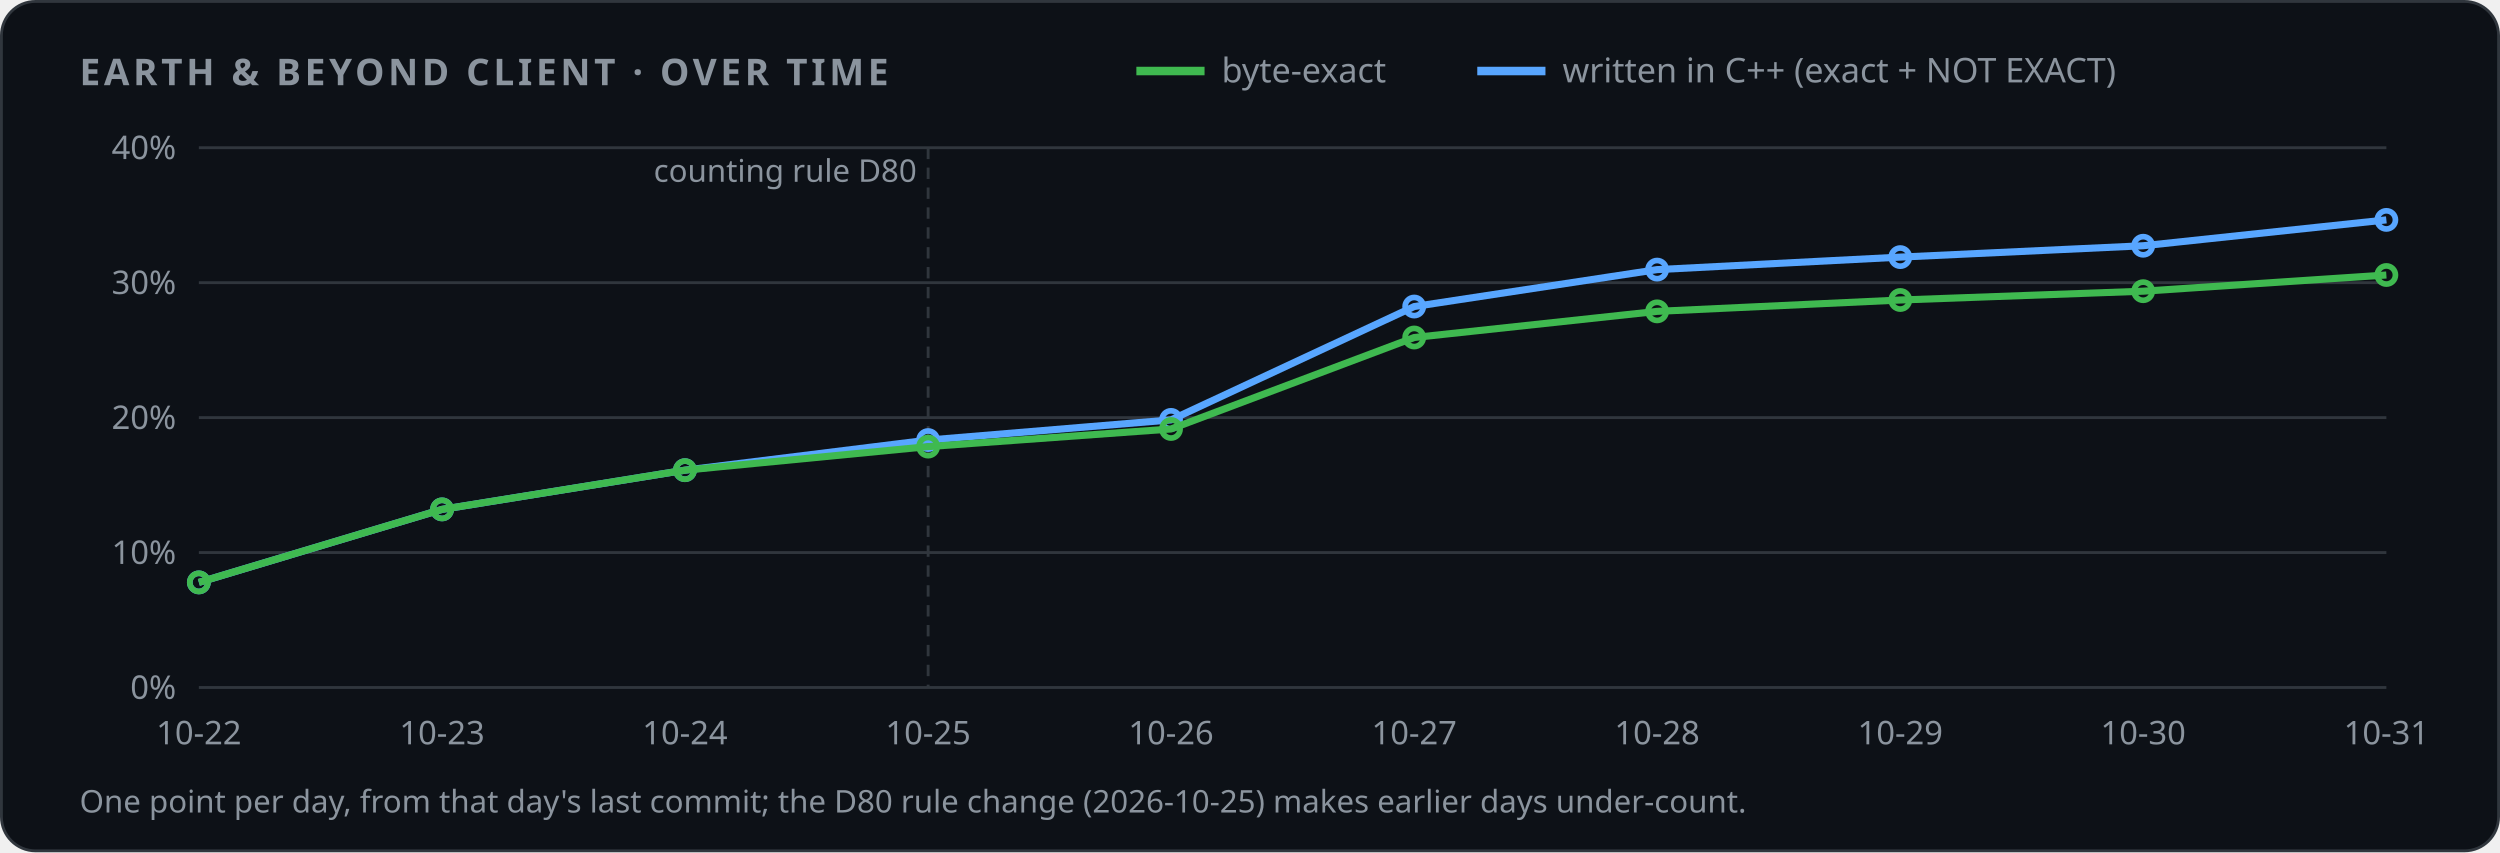
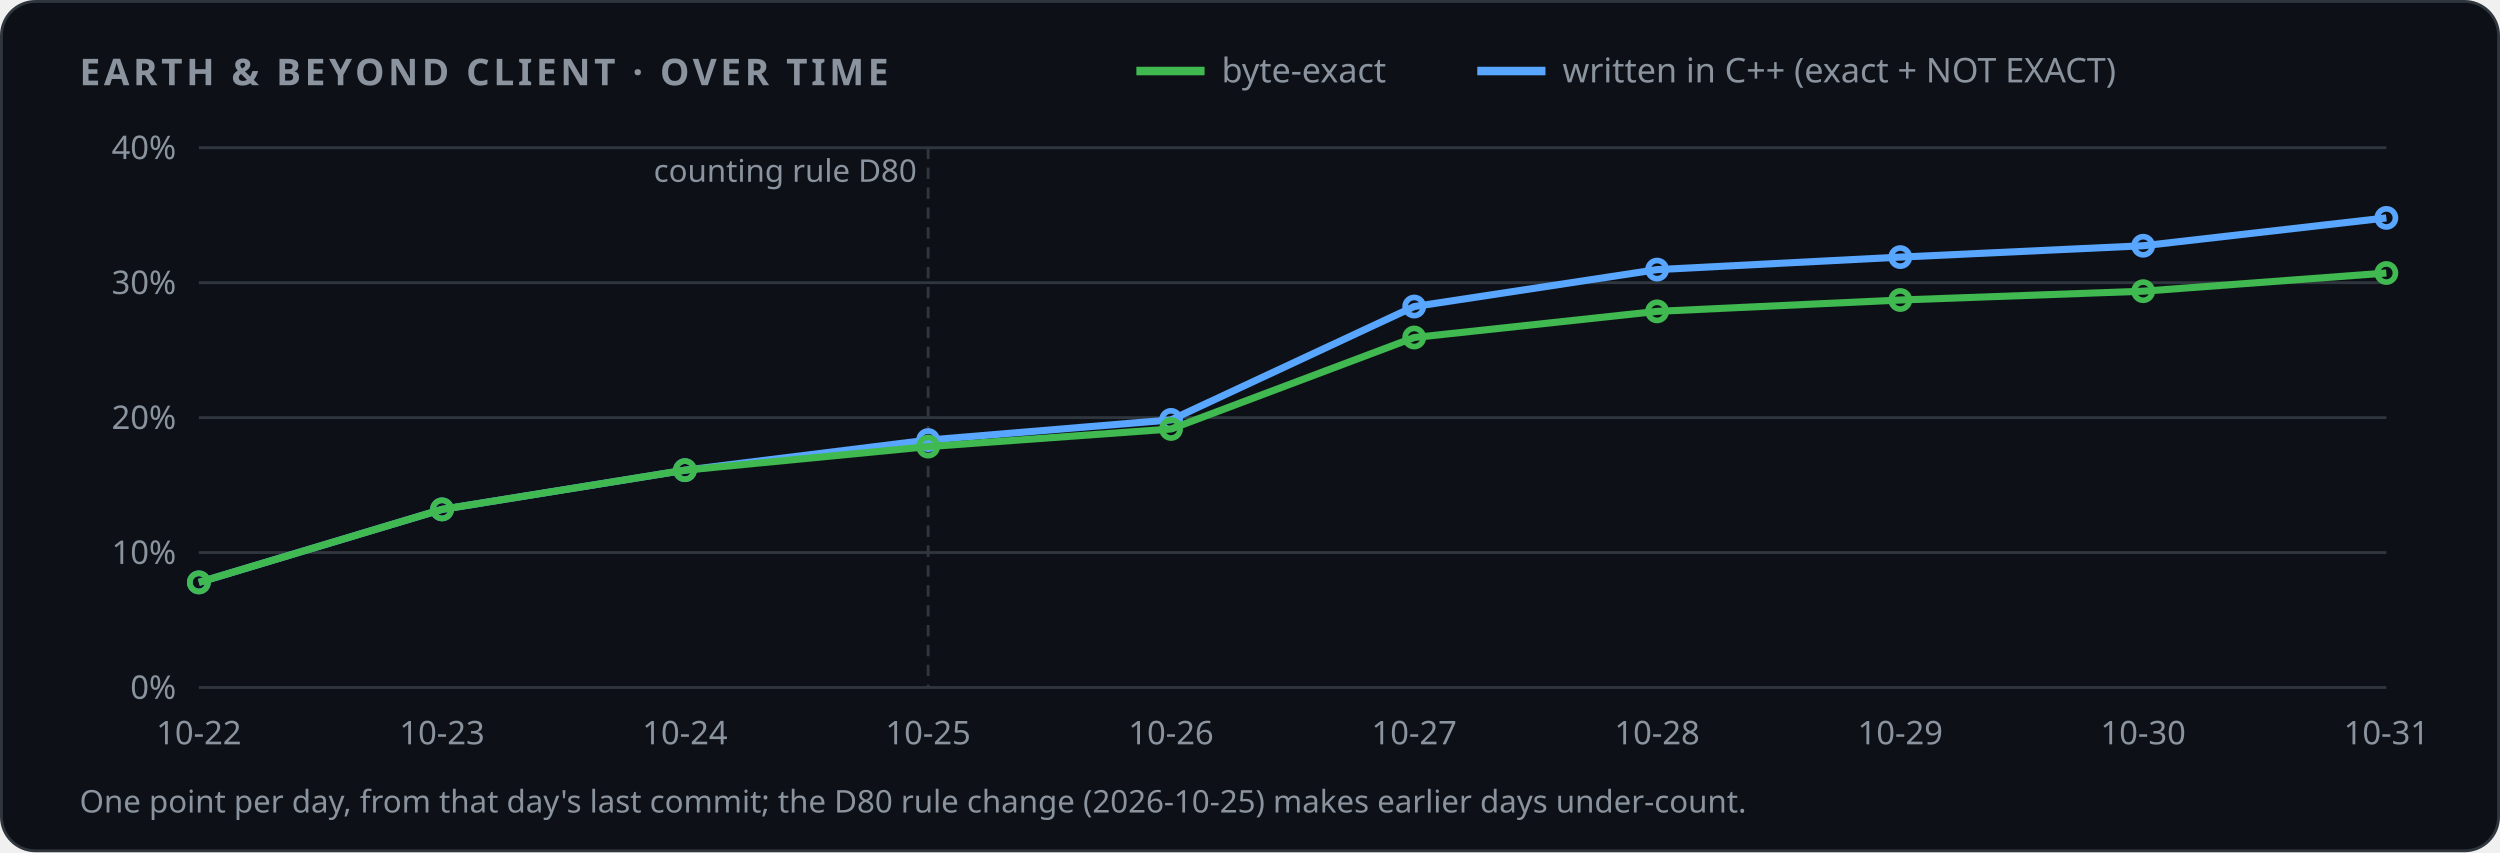
<svg xmlns="http://www.w3.org/2000/svg" width="880" height="300" viewBox="0 0 880 300" role="img" aria-labelledby="title desc">
  <style>
    .card { fill: #0d1117; stroke: #30363d; } .strong { fill: #f0f6fc; } .muted { fill: #8b949e; }
    .grid { stroke: #30363d; } .up { fill: #3fb950; } .down { fill: #f85149; }
    .s-exact { fill: #3fb950; } .s-notexact { fill: #d29922; } .s-stub { fill: #a371f7; }
    .s-third { fill: #238636; } .s-linker { fill: #1b4d2b; } .s-unattr { fill: #30363d; }
    .l-exact { stroke: #3fb950; } .l-written { stroke: #58a6ff; }
    @media (prefers-color-scheme: light) {
      .card { fill: #ffffff; stroke: #d0d7de; } .strong { fill: #1f2328; } .muted { fill: #59636e; }
      .grid { stroke: #d0d7de; } .up { fill: #1a7f37; } .down { fill: #cf222e; }
      .s-exact { fill: #1a7f37; } .s-third { fill: #4ac26b; } .s-linker { fill: #aceebb; } .s-unattr { fill: #d0d7de; }
      .l-exact { stroke: #1a7f37; } .l-written { stroke: #0969da; }
    }
  </style>
  <rect class="card" x="0.5" y="0.5" width="879" height="299" rx="12" />
  <g font-family="-apple-system,BlinkMacSystemFont,'Segoe UI','Noto Sans',Helvetica,Arial,sans-serif">
    <text x="28" y="30" class="muted" font-size="13" font-weight="600" letter-spacing="1.3">EARTH &amp; BEYOND CLIENT · OVER TIME</text>
    <line x1="400" x2="424" y1="25" y2="25" class="l-exact" stroke-width="3" />
    <text x="430" y="29" class="muted" font-size="12">byte-exact</text>
    <line x1="520" x2="544" y1="25" y2="25" class="l-written" stroke-width="3" />
    <text x="550" y="29" class="muted" font-size="12">written in C++ (exact + NOT EXACT)</text>
    <line x1="70" x2="840" y1="242.0" y2="242.0" class="grid" />
    <text x="62" y="246.0" class="muted" font-size="11.5" text-anchor="end">0%</text>
    <line x1="70" x2="840" y1="194.5" y2="194.5" class="grid" />
    <text x="62" y="198.5" class="muted" font-size="11.5" text-anchor="end">10%</text>
    <line x1="70" x2="840" y1="147.0" y2="147.0" class="grid" />
    <text x="62" y="151.0" class="muted" font-size="11.5" text-anchor="end">20%</text>
    <line x1="70" x2="840" y1="99.5" y2="99.5" class="grid" />
    <text x="62" y="103.5" class="muted" font-size="11.5" text-anchor="end">30%</text>
    <line x1="70" x2="840" y1="52.0" y2="52.0" class="grid" />
    <text x="62" y="56.0" class="muted" font-size="11.5" text-anchor="end">40%</text>
    <text x="70.0" y="262" class="muted" font-size="11.5" text-anchor="middle">10-22</text>
    <text x="155.6" y="262" class="muted" font-size="11.5" text-anchor="middle">10-23</text>
    <text x="241.1" y="262" class="muted" font-size="11.5" text-anchor="middle">10-24</text>
    <text x="326.7" y="262" class="muted" font-size="11.5" text-anchor="middle">10-25</text>
    <text x="412.2" y="262" class="muted" font-size="11.5" text-anchor="middle">10-26</text>
    <text x="497.8" y="262" class="muted" font-size="11.5" text-anchor="middle">10-27</text>
    <text x="583.3" y="262" class="muted" font-size="11.5" text-anchor="middle">10-28</text>
    <text x="668.9" y="262" class="muted" font-size="11.5" text-anchor="middle">10-29</text>
    <text x="754.4" y="262" class="muted" font-size="11.5" text-anchor="middle">10-30</text>
    <text x="840.0" y="262" class="muted" font-size="11.5" text-anchor="middle">10-31</text>
    <line x1="326.7" x2="326.7" y1="52" y2="242" class="grid" stroke-dasharray="4 3" />
    <text x="322.7" y="64" class="muted" font-size="11" text-anchor="end">counting rule D80</text>
-     <polyline points="70.0,205.0 155.6,179.3 241.1,165.5 326.7,154.9 412.2,147.8 497.8,107.9 583.3,94.9 668.9,90.5 754.4,86.5 840.0,77.4" fill="none" class="l-written" stroke-width="2.5" stroke-linejoin="round" />
+     <polyline points="70.0,205.0 155.6,179.3 241.1,165.5 326.7,154.9 412.2,147.8 497.8,107.9 583.3,94.9 668.9,90.5 754.4,86.5 840.0,76.7" fill="none" class="l-written" stroke-width="2.5" stroke-linejoin="round" />
    <circle cx="70.0" cy="205.0" r="3.2" class="l-written" fill="none" stroke-width="2" />
    <circle cx="155.6" cy="179.3" r="3.2" class="l-written" fill="none" stroke-width="2" />
    <circle cx="241.1" cy="165.5" r="3.2" class="l-written" fill="none" stroke-width="2" />
    <circle cx="326.7" cy="154.9" r="3.2" class="l-written" fill="none" stroke-width="2" />
    <circle cx="412.2" cy="147.8" r="3.2" class="l-written" fill="none" stroke-width="2" />
    <circle cx="497.8" cy="107.9" r="3.2" class="l-written" fill="none" stroke-width="2" />
    <circle cx="583.3" cy="94.9" r="3.2" class="l-written" fill="none" stroke-width="2" />
    <circle cx="668.9" cy="90.5" r="3.2" class="l-written" fill="none" stroke-width="2" />
    <circle cx="754.4" cy="86.5" r="3.2" class="l-written" fill="none" stroke-width="2" />
-     <circle cx="840.0" cy="77.4" r="3.2" class="l-written" fill="none" stroke-width="2" />
-     <polyline points="70.0,205.0 155.6,179.3 241.1,165.5 326.7,157.2 412.2,151.0 497.8,118.8 583.3,109.6 668.9,105.6 754.4,102.5 840.0,96.8" fill="none" class="l-exact" stroke-width="2.5" stroke-linejoin="round" />
+     <circle cx="840.0" cy="76.7" r="3.2" class="l-written" fill="none" stroke-width="2" />
+     <polyline points="70.0,205.0 155.6,179.3 241.1,165.5 326.7,157.2 412.2,151.0 497.8,118.8 583.3,109.6 668.9,105.6 754.4,102.5 840.0,96.1" fill="none" class="l-exact" stroke-width="2.5" stroke-linejoin="round" />
    <circle cx="70.0" cy="205.0" r="3.2" class="l-exact" fill="none" stroke-width="2" />
    <circle cx="155.6" cy="179.3" r="3.2" class="l-exact" fill="none" stroke-width="2" />
    <circle cx="241.1" cy="165.5" r="3.2" class="l-exact" fill="none" stroke-width="2" />
    <circle cx="326.7" cy="157.2" r="3.2" class="l-exact" fill="none" stroke-width="2" />
    <circle cx="412.2" cy="151.0" r="3.2" class="l-exact" fill="none" stroke-width="2" />
    <circle cx="497.8" cy="118.8" r="3.2" class="l-exact" fill="none" stroke-width="2" />
    <circle cx="583.3" cy="109.6" r="3.2" class="l-exact" fill="none" stroke-width="2" />
    <circle cx="668.9" cy="105.6" r="3.2" class="l-exact" fill="none" stroke-width="2" />
    <circle cx="754.4" cy="102.5" r="3.2" class="l-exact" fill="none" stroke-width="2" />
-     <circle cx="840.0" cy="96.8" r="3.2" class="l-exact" fill="none" stroke-width="2" />
+     <circle cx="840.0" cy="96.1" r="3.2" class="l-exact" fill="none" stroke-width="2" />
    <text x="28" y="286" class="muted" font-size="11">One point per day, from that day's last commit; the D80 rule change (2026-10-25) makes earlier days under-count.</text>
  </g>
</svg>
